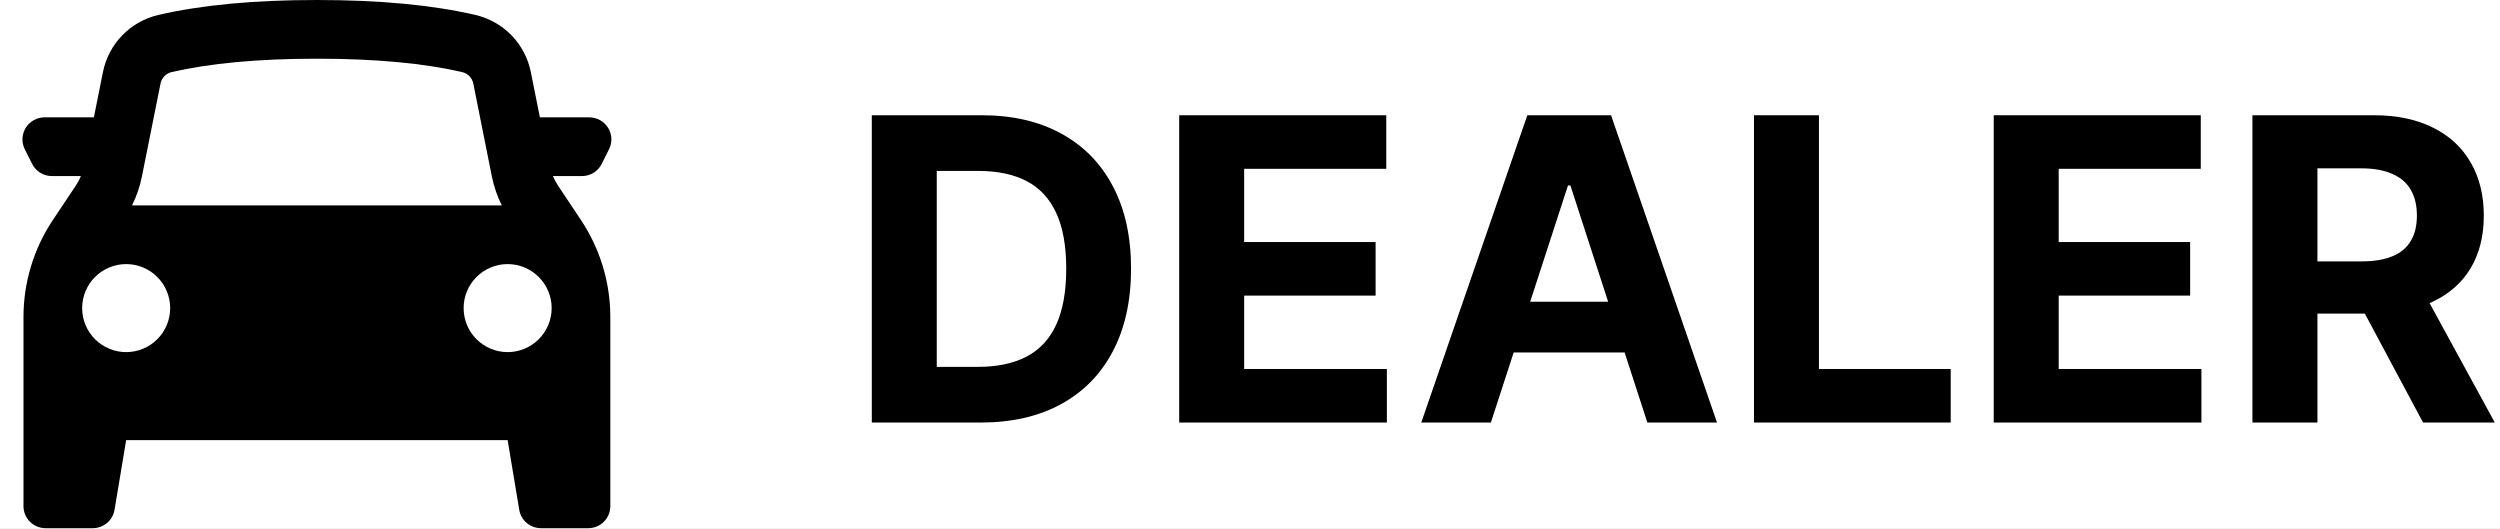
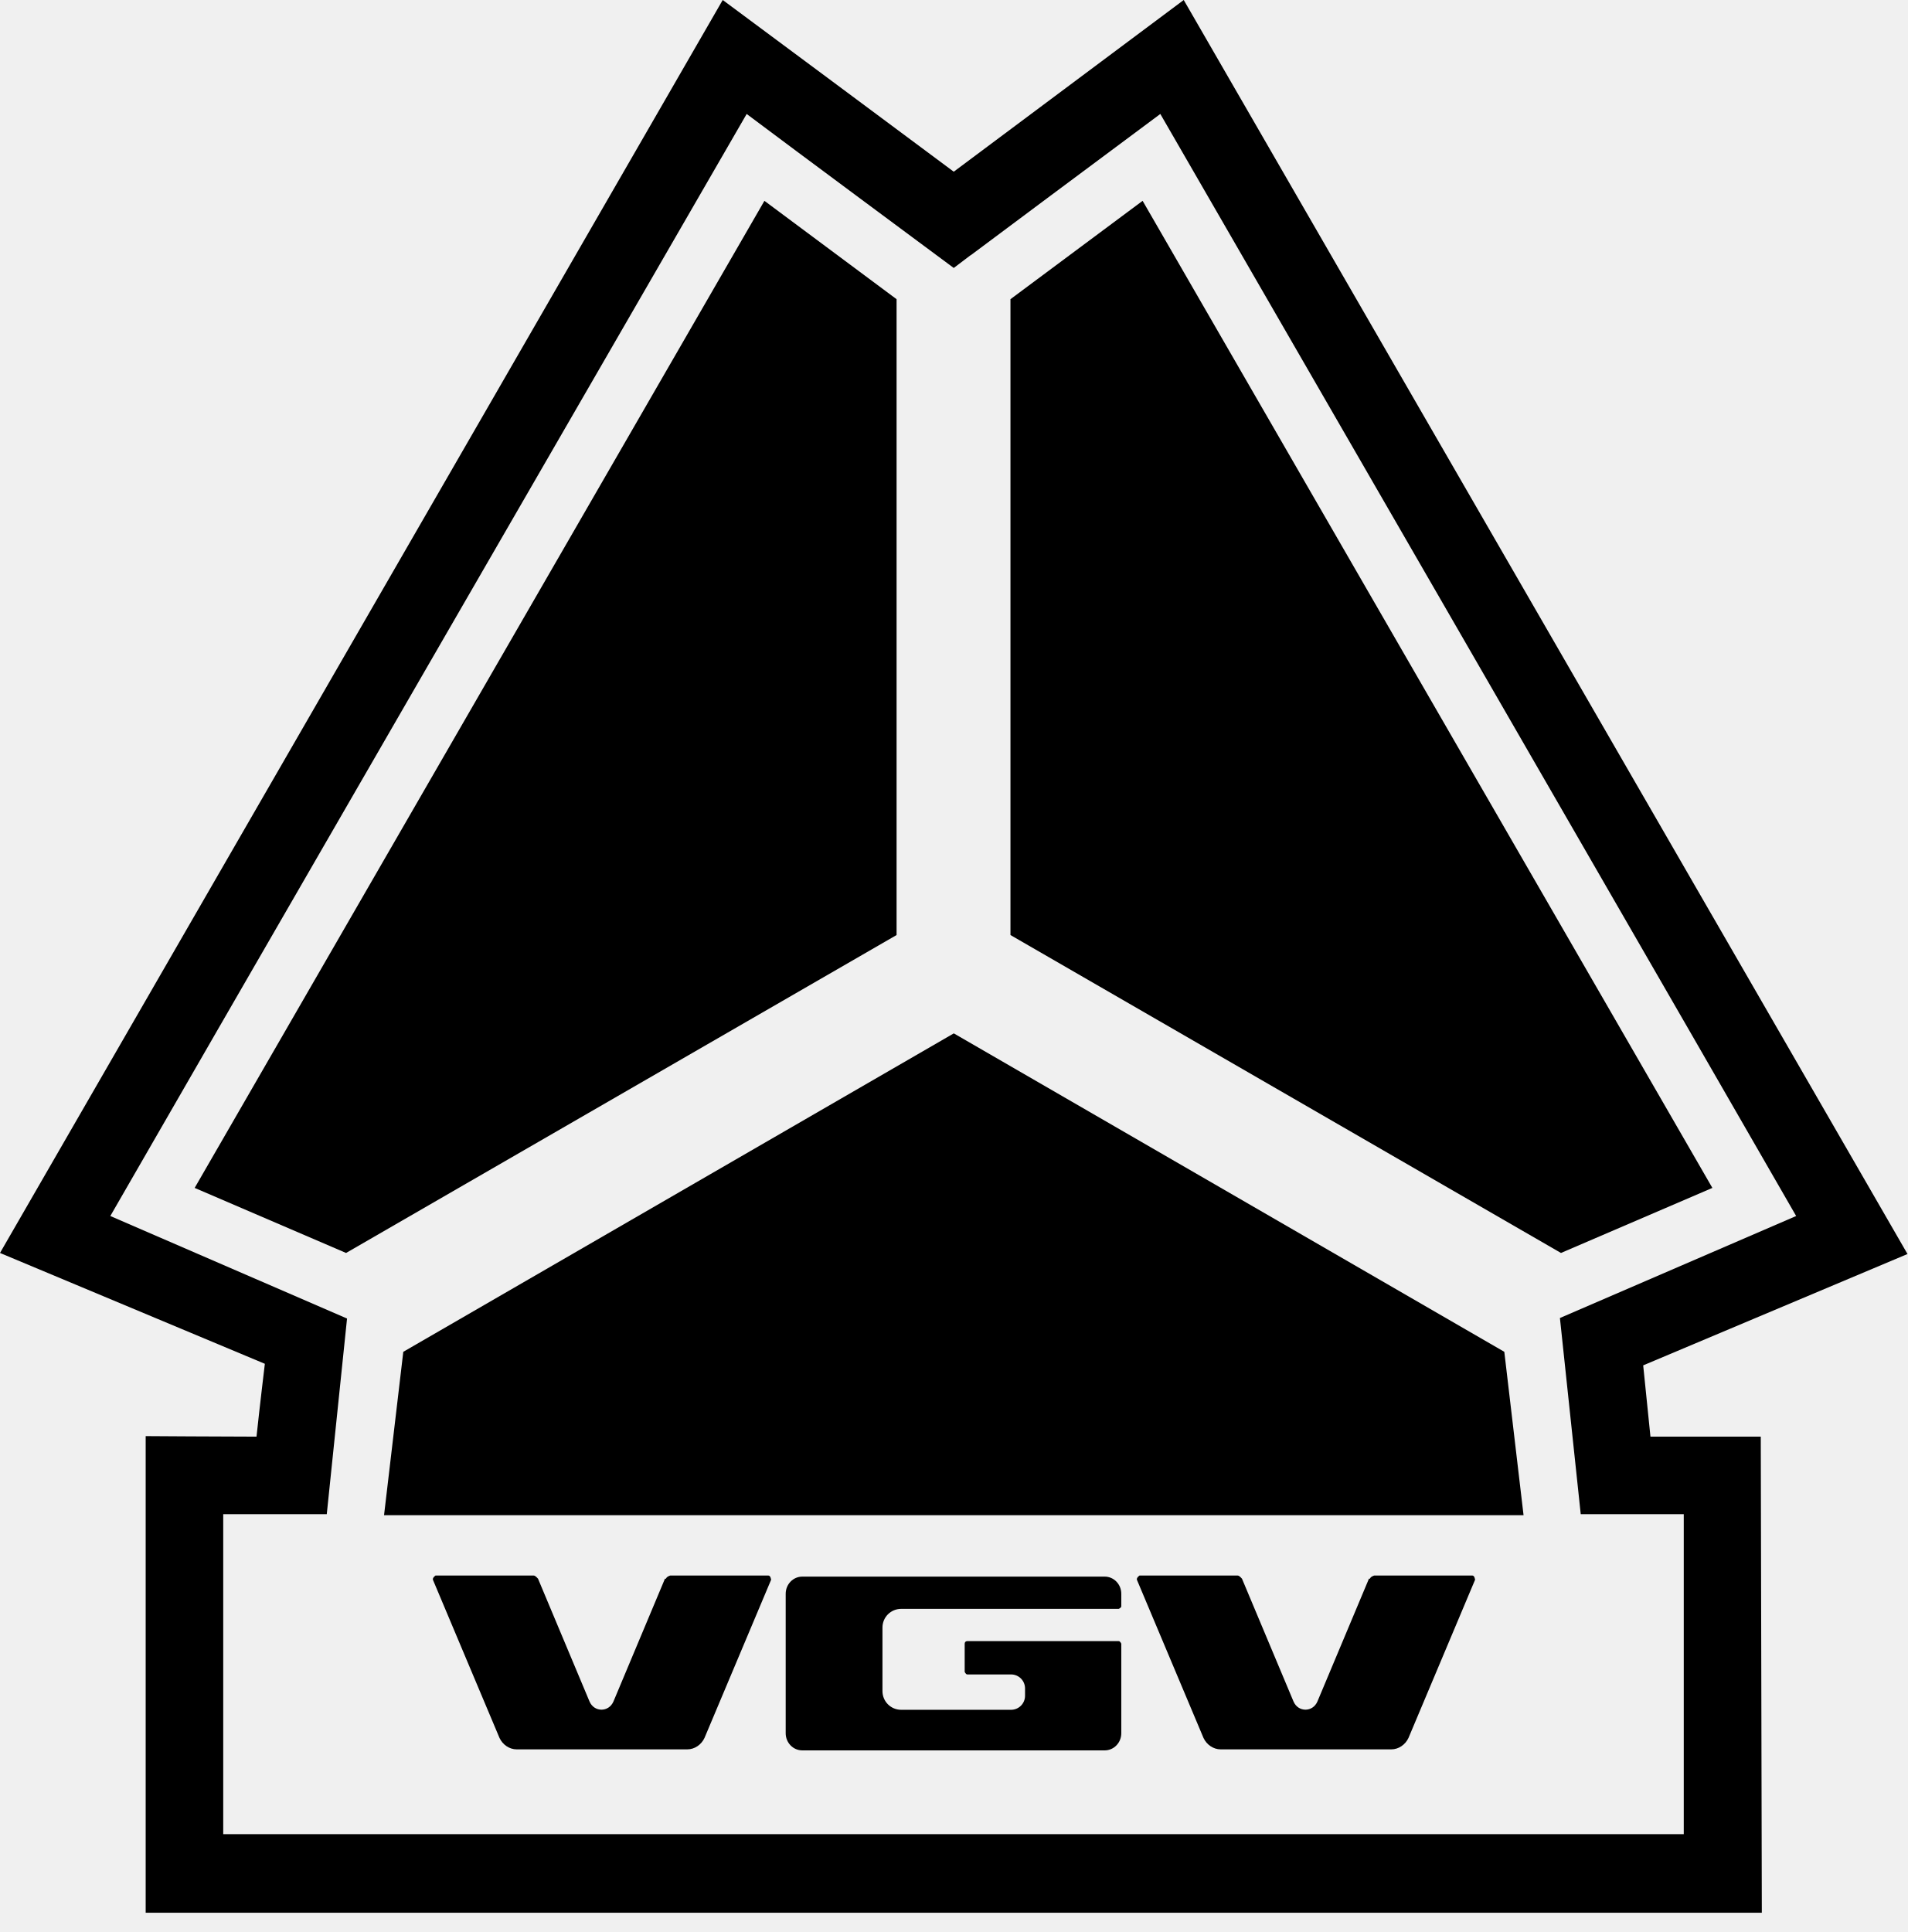
- <svg xmlns="http://www.w3.org/2000/svg" width="71" height="15" viewBox="0 0 71 15" fill="none">
-   <rect width="71" height="15" fill="white" />
-   <path fill-rule="evenodd" clip-rule="evenodd" d="M0.667 9.002V14.375C0.667 14.72 0.947 15 1.292 15H2.637C2.785 15 2.928 14.947 3.041 14.852C3.154 14.756 3.229 14.623 3.253 14.477L3.583 12.5H14.417L14.746 14.477C14.77 14.623 14.845 14.756 14.958 14.852C15.071 14.947 15.214 15 15.363 15H16.708C16.874 15 17.033 14.934 17.15 14.817C17.267 14.7 17.333 14.541 17.333 14.375V9.002C17.333 8.023 17.043 7.065 16.5 6.25L15.85 5.275C15.792 5.188 15.742 5.096 15.702 5H16.53C16.646 5 16.76 4.968 16.859 4.907C16.957 4.845 17.037 4.758 17.089 4.654L17.297 4.237C17.345 4.142 17.367 4.036 17.363 3.93C17.358 3.824 17.326 3.721 17.27 3.63C17.214 3.539 17.136 3.465 17.043 3.413C16.95 3.361 16.846 3.333 16.739 3.333H15.333L15.075 2.045C14.996 1.653 14.806 1.291 14.528 1.004C14.249 0.717 13.894 0.516 13.504 0.425C12.286 0.142 10.784 0 9 0C7.215 0 5.714 0.142 4.496 0.425C4.106 0.516 3.75 0.716 3.472 1.004C3.193 1.291 3.003 1.653 2.924 2.045L2.666 3.333H1.262C1.155 3.333 1.051 3.361 0.958 3.413C0.865 3.465 0.787 3.539 0.731 3.63C0.675 3.721 0.643 3.824 0.638 3.93C0.633 4.036 0.656 4.142 0.703 4.237L0.912 4.654C0.963 4.758 1.043 4.845 1.142 4.906C1.24 4.967 1.354 5 1.47 5H2.299C2.258 5.096 2.209 5.188 2.151 5.275L1.5 6.25C0.957 7.065 0.667 8.023 0.667 9.002ZM13.967 5.003C14.025 5.292 14.12 5.571 14.251 5.834H3.749C3.88 5.572 3.975 5.293 4.032 5.003L4.559 2.373C4.575 2.294 4.613 2.221 4.668 2.164C4.724 2.106 4.795 2.066 4.873 2.047C5.955 1.798 7.333 1.667 9 1.667C10.667 1.667 12.045 1.797 13.127 2.048C13.205 2.066 13.276 2.106 13.332 2.164C13.388 2.221 13.426 2.294 13.442 2.373L13.967 5.003ZM3.583 10C3.915 10 4.233 9.868 4.467 9.634C4.702 9.399 4.833 9.082 4.833 8.75C4.833 8.418 4.702 8.101 4.467 7.866C4.233 7.632 3.915 7.5 3.583 7.5C3.252 7.5 2.934 7.632 2.699 7.866C2.465 8.101 2.333 8.418 2.333 8.75C2.333 9.082 2.465 9.399 2.699 9.634C2.934 9.868 3.252 10 3.583 10ZM15.667 8.75C15.667 9.082 15.535 9.399 15.3 9.634C15.066 9.868 14.748 10 14.417 10C14.085 10 13.767 9.868 13.533 9.634C13.298 9.399 13.167 9.082 13.167 8.75C13.167 8.418 13.298 8.101 13.533 7.866C13.767 7.632 14.085 7.5 14.417 7.5C14.748 7.5 15.066 7.632 15.3 7.866C15.535 8.101 15.667 8.418 15.667 8.75Z" fill="black" />
-   <path d="M63.969 12V3.273H67.413C68.072 3.273 68.634 3.391 69.1 3.626C69.569 3.859 69.925 4.19 70.17 4.619C70.417 5.045 70.54 5.547 70.54 6.124C70.54 6.703 70.415 7.202 70.165 7.619C69.915 8.034 69.553 8.352 69.079 8.574C68.607 8.795 68.036 8.906 67.366 8.906H65.06V7.423H67.067C67.42 7.423 67.712 7.375 67.945 7.278C68.178 7.182 68.352 7.037 68.465 6.844C68.582 6.651 68.64 6.41 68.64 6.124C68.64 5.834 68.582 5.589 68.465 5.391C68.352 5.192 68.177 5.041 67.941 4.939C67.708 4.834 67.414 4.781 67.059 4.781H65.815V12H63.969ZM68.683 8.028L70.852 12H68.815L66.692 8.028H68.683Z" fill="black" />
-   <path d="M56.622 12V3.273H62.502V4.794H58.467V6.874H62.2V8.395H58.467V10.479H62.52V12H56.622Z" fill="black" />
-   <path d="M49.813 12V3.273H51.658V10.479H55.4V12H49.813Z" fill="black" />
-   <path d="M42.341 12H40.364L43.376 3.273H45.754L48.763 12H46.785L44.599 5.267H44.531L42.341 12ZM42.217 8.57H46.888V10.01H42.217V8.57Z" fill="black" />
-   <path d="M33.489 12V3.273H39.37V4.794H35.334V6.874H39.067V8.395H35.334V10.479H39.387V12H33.489Z" fill="black" />
-   <path d="M27.852 12H24.759V3.273H27.878C28.756 3.273 29.511 3.447 30.145 3.797C30.778 4.143 31.266 4.642 31.607 5.293C31.95 5.943 32.122 6.722 32.122 7.628C32.122 8.537 31.95 9.318 31.607 9.972C31.266 10.625 30.776 11.126 30.136 11.476C29.5 11.825 28.739 12 27.852 12ZM26.604 10.419H27.776C28.321 10.419 28.78 10.322 29.152 10.129C29.527 9.933 29.808 9.631 29.996 9.222C30.186 8.81 30.281 8.278 30.281 7.628C30.281 6.983 30.186 6.456 29.996 6.047C29.808 5.638 29.528 5.337 29.156 5.143C28.784 4.95 28.325 4.854 27.78 4.854H26.604V10.419Z" fill="black" />
+ <svg xmlns="http://www.w3.org/2000/svg" width="78" height="79" viewBox="0 0 78 79" fill="none">
+   <path d="M36.085 69.127V66.553C36.085 66.127 36.426 65.787 36.851 65.787H45.745C45.745 65.787 45.851 65.744 45.851 65.68V65.17C45.851 64.787 45.553 64.468 45.17 64.468H32.809C32.426 64.468 32.128 64.787 32.128 65.17V70.872C32.128 71.255 32.426 71.574 32.809 71.574H45.17C45.553 71.574 45.851 71.255 45.851 70.872V67.212C45.851 67.212 45.809 67.106 45.745 67.106H41.915H39.553C39.489 67.106 39.447 67.148 39.447 67.212V68.361C39.447 68.361 39.489 68.468 39.553 68.468H41.34C41.66 68.468 41.915 68.723 41.915 69.042V69.34C41.915 69.659 41.66 69.914 41.34 69.914H36.851C36.426 69.914 36.085 69.574 36.085 69.148V69.127Z" fill="black" />
+   <path d="M27.191 64.553L25.085 69.574C24.893 70.021 24.297 70.021 24.106 69.574L22 64.553C22 64.553 21.893 64.425 21.829 64.425H17.808C17.808 64.425 17.68 64.51 17.702 64.596L20.425 71.064C20.553 71.34 20.829 71.532 21.127 71.532H28.106C28.404 71.532 28.68 71.34 28.808 71.064L31.532 64.596C31.532 64.596 31.51 64.425 31.425 64.425H27.404C27.404 64.425 27.255 64.468 27.234 64.553H27.191Z" fill="black" />
+   <path d="M55.978 64.553L53.871 69.574C53.68 70.021 53.084 70.021 52.893 69.574L50.786 64.553C50.786 64.553 50.68 64.425 50.616 64.425H46.595C46.595 64.425 46.467 64.51 46.489 64.596L49.212 71.064C49.34 71.34 49.616 71.532 49.914 71.532H56.893C57.191 71.532 57.467 71.34 57.595 71.064L60.318 64.596C60.318 64.596 60.297 64.425 60.212 64.425H56.191C56.191 64.425 56.042 64.468 56.02 64.553H55.978Z" fill="black" />
+   <path d="M39 7.021C37.809 6.128 29.553 0 29.553 0L0 51.234L10.83 55.766C10.83 55.766 10.617 57.532 10.489 58.745C9.277 58.745 5.957 58.723 5.957 58.723V78.213H72.043L72 58.745H67.489L67.192 55.83L78 51.277L48.404 0C48.404 0 40.191 6.128 39 7.021ZM39.681 10.447C39.681 10.447 45.809 5.872 47.447 4.66C48.681 6.787 72.234 47.596 73.447 49.723C71.575 50.532 63.787 53.894 63.787 53.894L64.638 61.915H68.851V75H9.128V61.915H13.362L14.191 53.915C14.191 53.915 6.383 50.532 4.511 49.723C5.723 47.596 29.298 6.787 30.532 4.66C32.17 5.894 39 10.957 39 10.957L39.702 10.425L39.681 10.447Z" fill="black" />
+   <path d="M31.258 8.212L36.662 12.234V38.234L14.151 51.234L7.96 48.574L31.258 8.212Z" fill="black" />
+   <path d="M39.002 42.255L16.491 55.276L15.704 61.957H62.3L61.513 55.276L39.002 42.255Z" fill="black" />
+   <path d="M46.723 8.212L41.319 12.234V38.234L63.83 51.234L70.021 48.574L46.723 8.212Z" fill="black" />
</svg>
